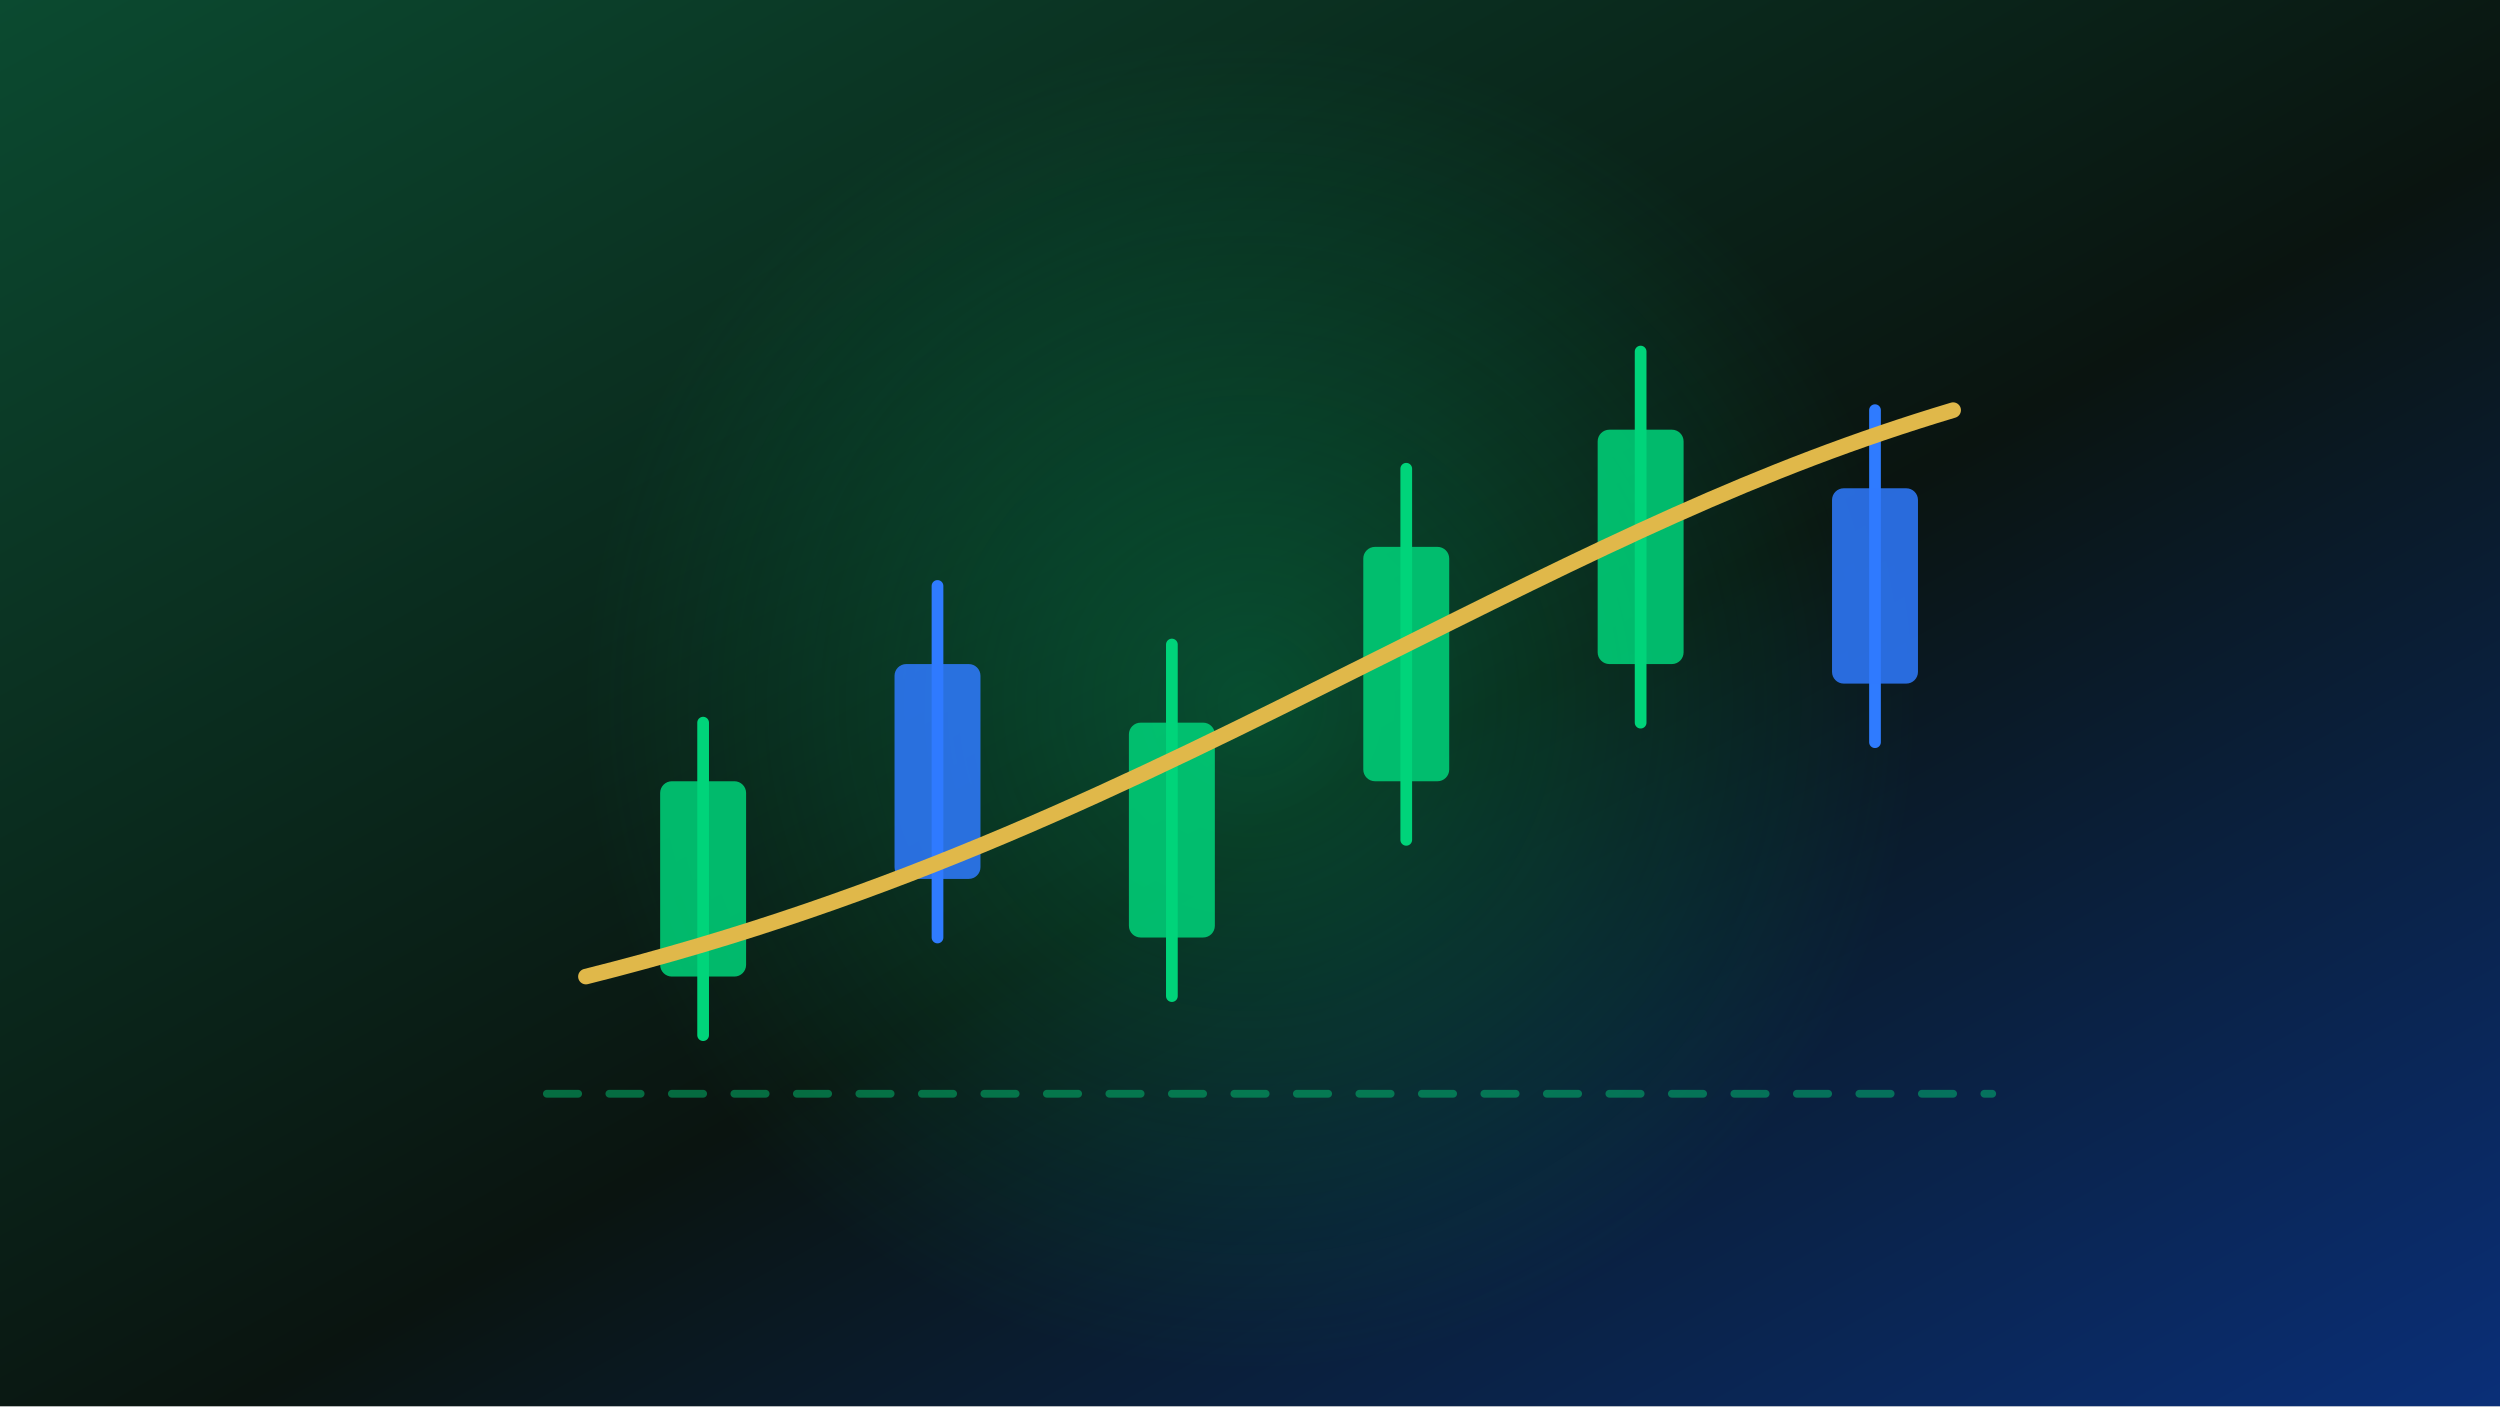
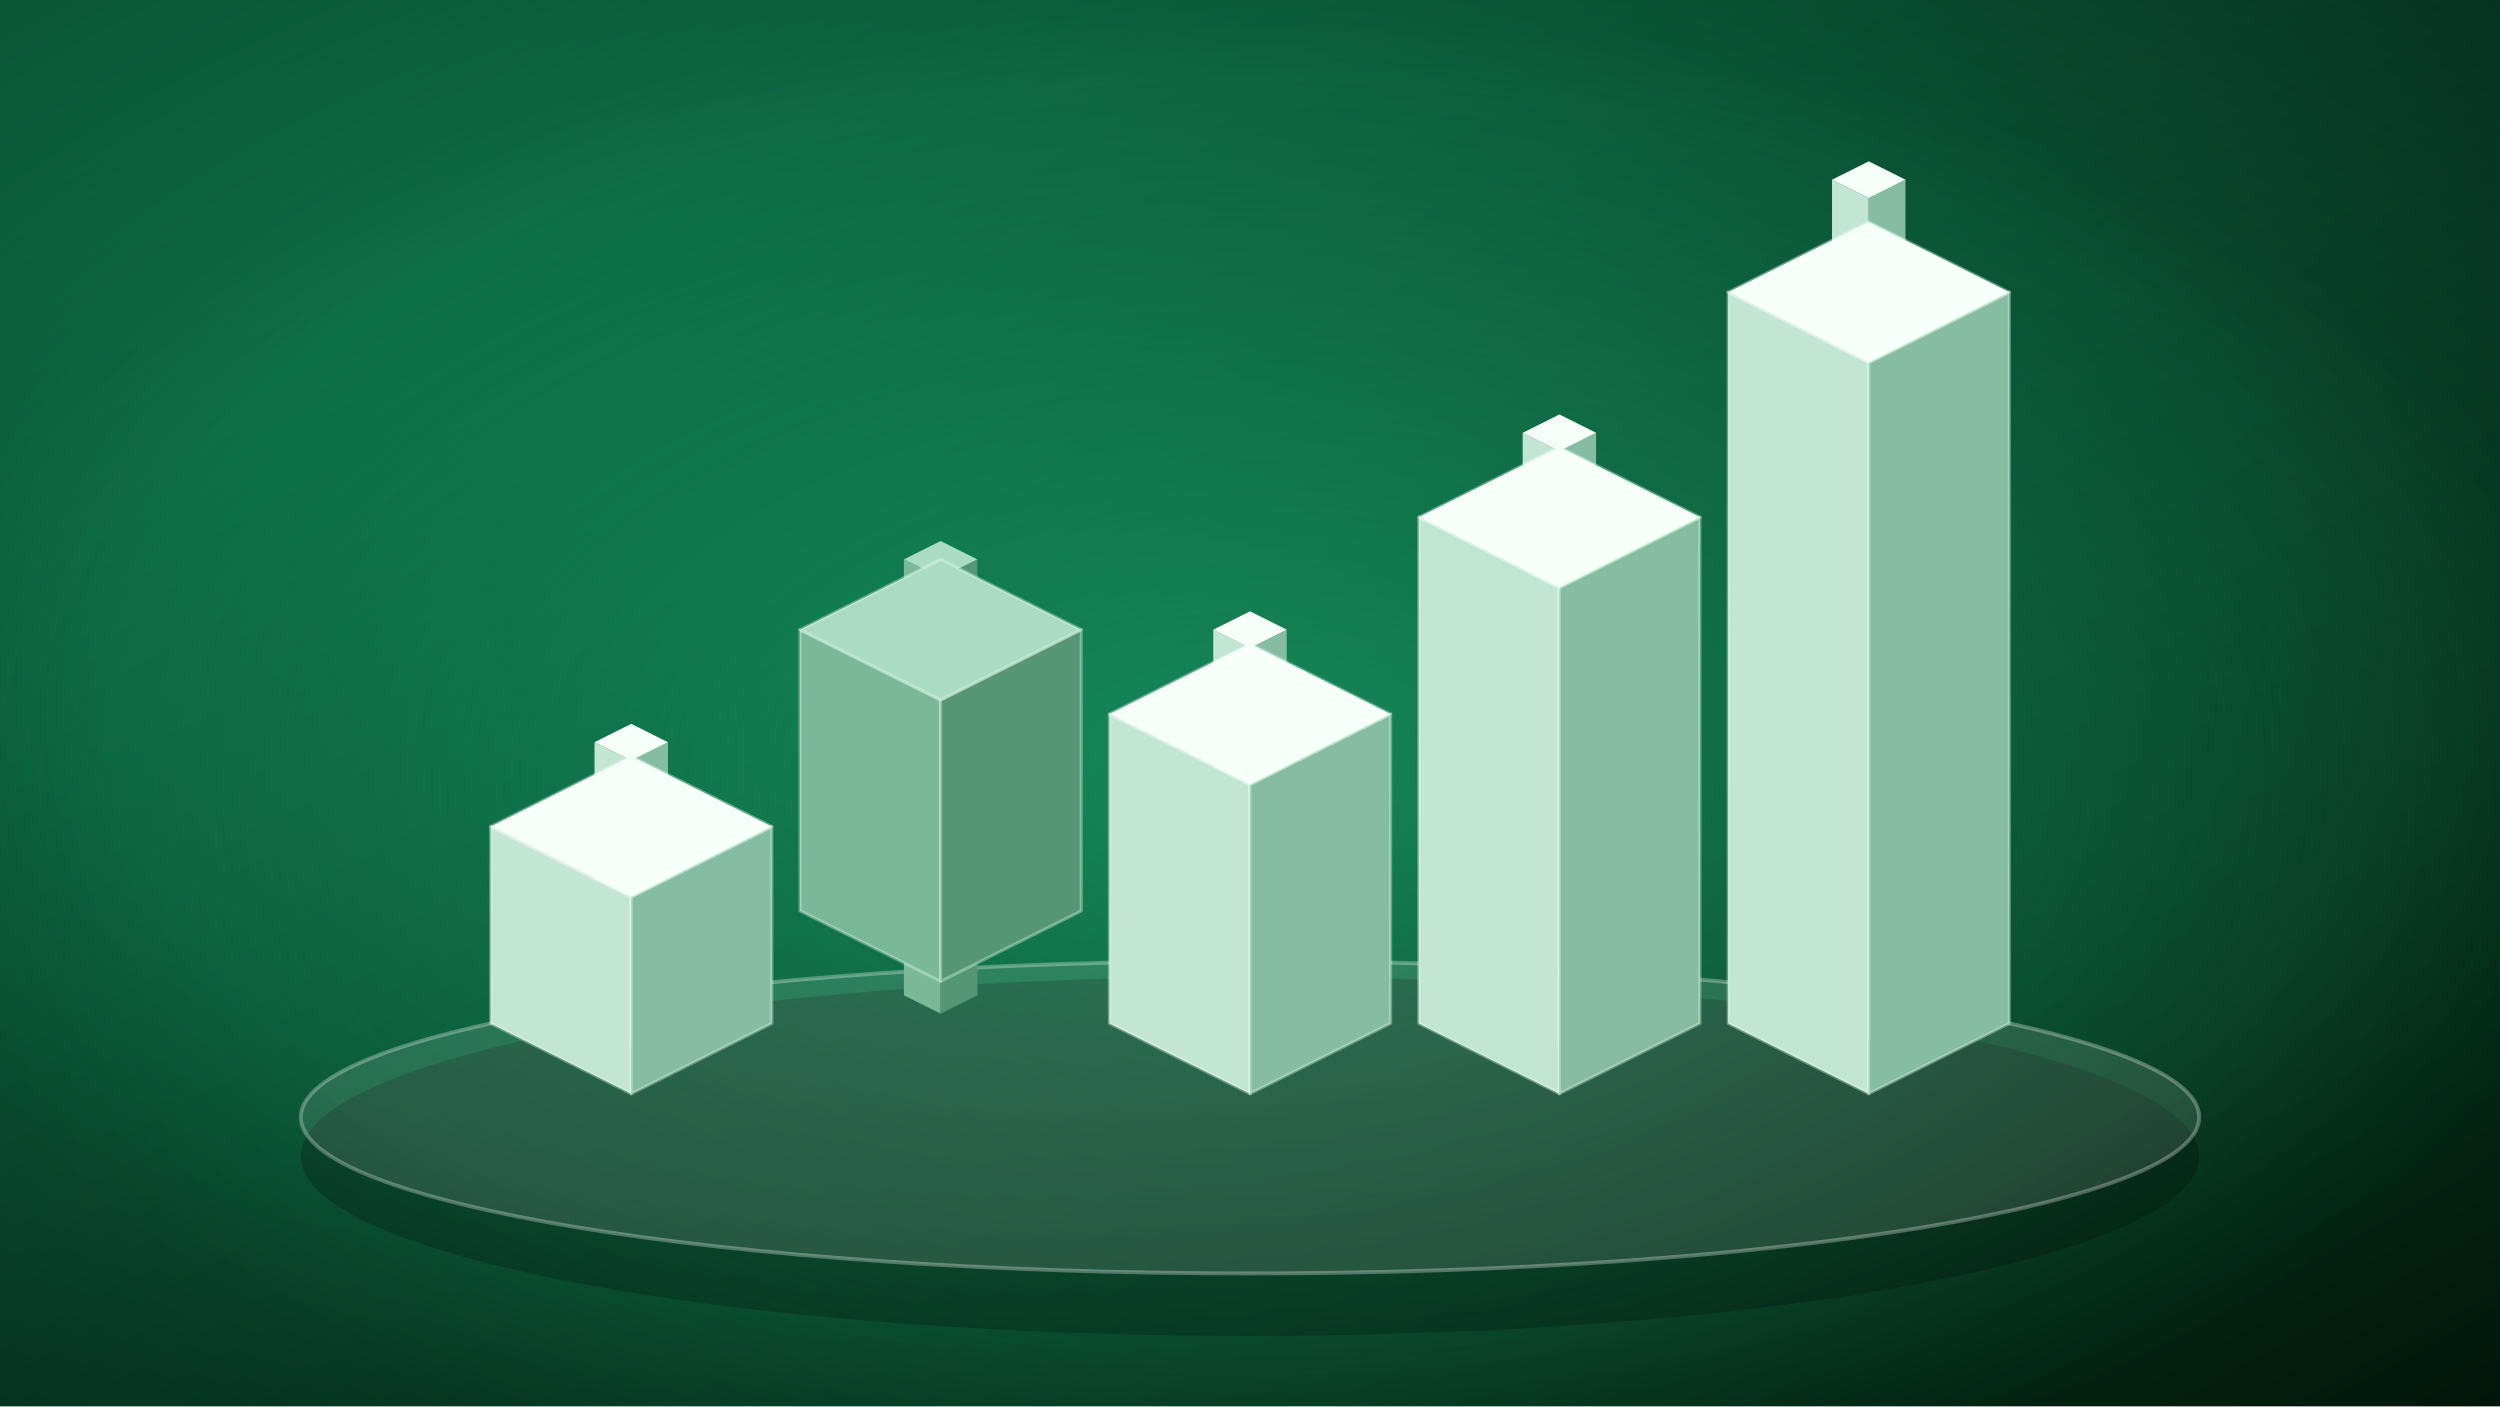
<svg xmlns="http://www.w3.org/2000/svg" viewBox="0 0 640 360" preserveAspectRatio="xMidYMid slice">
  <defs>
    <linearGradient id="bg" x1="0" y1="0" x2="1" y2="1">
-       <stop offset="0" stop-color="#0b4a30" />
-       <stop offset=".55" stop-color="#0a1410" />
-       <stop offset="1" stop-color="#0a2f78" />
+       <stop offset="0" stop-color="#0e7a4e" />
+       <stop offset=".5" stop-color="#084a2f" />
+       <stop offset="1" stop-color="#03200f" />
    </linearGradient>
-     <radialGradient id="gl" cx=".5" cy=".5" r=".5">
-       <stop offset="0" stop-color="#00d47a" stop-opacity=".28" />
-       <stop offset="1" stop-color="#00d47a" stop-opacity="0" />
+     <radialGradient id="gl" cx=".5" cy=".55" r=".55">
+       <stop offset="0" stop-color="#2cf0a0" stop-opacity=".38" />
+       <stop offset="1" stop-color="#2cf0a0" stop-opacity="0" />
+     </radialGradient>
+     <radialGradient id="vg" cx=".5" cy=".5" r=".75">
+       <stop offset=".6" stop-color="#000" stop-opacity="0" />
+       <stop offset="1" stop-color="#000" stop-opacity=".35" />
    </radialGradient>
  </defs>
  <rect width="640" height="360" fill="url(#bg)" />
-   <circle cx="320" cy="180" r="170" fill="url(#gl)" />
-   <g fill="none" stroke-linecap="round" stroke-linejoin="round">
-     <line x1="180" y1="185" x2="180" y2="265" stroke="#00d47a" stroke-width="3" />
-     <rect x="169.0" y="200" width="22" height="50" rx="3" fill="#00d47a" fill-opacity=".85" stroke="none" />
-     <line x1="240" y1="150" x2="240" y2="240" stroke="#2f7bff" stroke-width="3" />
-     <rect x="229.0" y="170" width="22" height="55" rx="3" fill="#2f7bff" fill-opacity=".85" stroke="none" />
-     <line x1="300" y1="165" x2="300" y2="255" stroke="#00d47a" stroke-width="3" />
-     <rect x="289.0" y="185" width="22" height="55" rx="3" fill="#00d47a" fill-opacity=".85" stroke="none" />
-     <line x1="360" y1="120" x2="360" y2="215" stroke="#00d47a" stroke-width="3" />
-     <rect x="349.0" y="140" width="22" height="60" rx="3" fill="#00d47a" fill-opacity=".85" stroke="none" />
-     <line x1="420" y1="90" x2="420" y2="185" stroke="#00d47a" stroke-width="3" />
-     <rect x="409.0" y="110" width="22" height="60" rx="3" fill="#00d47a" fill-opacity=".85" stroke="none" />
-     <line x1="480" y1="105" x2="480" y2="190" stroke="#2f7bff" stroke-width="3" />
-     <rect x="469.0" y="125" width="22" height="50" rx="3" fill="#2f7bff" fill-opacity=".85" stroke="none" />
-     <path d="M150 250C230 230 290 200 350 170S450 120 500 105" stroke="#e0b84a" stroke-width="4" />
-     <line x1="140" y1="280" x2="510" y2="280" stroke="#00d47a" stroke-opacity=".45" stroke-width="2" stroke-dasharray="8 8" />
-   </g>
+   <rect width="640" height="360" fill="url(#gl)" />
+   <ellipse cx="320" cy="296.0" rx="243" ry="46" fill="#000" fill-opacity=".22" />
+   <ellipse cx="320" cy="286.0" rx="243" ry="40" fill="#fff" fill-opacity=".12" stroke="#fff" stroke-opacity=".3" />
+   <polygon points="152.2,262.0 161.6,266.7 161.6,194.7 152.2,190.0" fill="#c3e6d4" fill-opacity="1" />
+   <polygon points="171.0,262.0 161.6,266.7 161.6,194.7 171.0,190.0" fill="#86bda2" fill-opacity="1" />
+   <polygon points="161.6,185.3 171.0,190.0 161.6,194.7 152.2,190.0" fill="#f6fffa" fill-opacity="1" />
+   <polygon points="125.6,262.0 161.6,280.0 161.6,229.6 125.6,211.6" fill="#c3e6d4" fill-opacity="1" stroke="#eafff4" stroke-opacity=".35" stroke-width=".8" stroke-linejoin="round" />
+   <polygon points="197.6,262.0 161.6,280.0 161.6,229.6 197.6,211.6" fill="#86bda2" fill-opacity="1" stroke="#eafff4" stroke-opacity=".35" stroke-width=".8" stroke-linejoin="round" />
+   <polygon points="161.6,193.6 197.6,211.6 161.6,229.6 125.6,211.6" fill="#f6fffa" fill-opacity="1" stroke="#eafff4" stroke-opacity=".35" stroke-width=".8" stroke-linejoin="round" />
+   <polygon points="231.4,254.8 240.8,259.5 240.8,147.9 231.4,143.2" fill="#79b898" fill-opacity="1" />
+   <polygon points="250.2,254.8 240.8,259.5 240.8,147.9 250.2,143.2" fill="#549676" fill-opacity="1" />
+   <polygon points="240.8,138.5 250.2,143.2 240.8,147.9 231.4,143.2" fill="#a9dcc2" fill-opacity="1" />
+   <polygon points="204.8,233.2 240.8,251.2 240.8,179.2 204.8,161.2" fill="#79b898" fill-opacity="1" stroke="#eafff4" stroke-opacity=".35" stroke-width=".8" stroke-linejoin="round" />
+   <polygon points="276.8,233.2 240.8,251.2 240.8,179.2 276.8,161.2" fill="#549676" fill-opacity="1" stroke="#eafff4" stroke-opacity=".35" stroke-width=".8" stroke-linejoin="round" />
+   <polygon points="240.8,143.2 276.8,161.2 240.8,179.2 204.8,161.2" fill="#a9dcc2" fill-opacity="1" stroke="#eafff4" stroke-opacity=".35" stroke-width=".8" stroke-linejoin="round" />
+   <polygon points="310.6,262.0 320.0,266.7 320.0,165.9 310.6,161.2" fill="#c3e6d4" fill-opacity="1" />
+   <polygon points="329.4,262.0 320.0,266.7 320.0,165.9 329.4,161.2" fill="#86bda2" fill-opacity="1" />
+   <polygon points="320.0,156.5 329.4,161.2 320.0,165.9 310.6,161.2" fill="#f6fffa" fill-opacity="1" />
+   <polygon points="284.0,262.0 320.0,280.0 320.0,200.8 284.0,182.8" fill="#c3e6d4" fill-opacity="1" stroke="#eafff4" stroke-opacity=".35" stroke-width=".8" stroke-linejoin="round" />
+   <polygon points="356.0,262.0 320.0,280.0 320.0,200.8 356.0,182.8" fill="#86bda2" fill-opacity="1" stroke="#eafff4" stroke-opacity=".35" stroke-width=".8" stroke-linejoin="round" />
+   <polygon points="320.0,164.8 356.0,182.8 320.0,200.8 284.0,182.8" fill="#f6fffa" fill-opacity="1" stroke="#eafff4" stroke-opacity=".35" stroke-width=".8" stroke-linejoin="round" />
+   <polygon points="389.8,262.0 399.2,266.7 399.2,115.5 389.8,110.8" fill="#c3e6d4" fill-opacity="1" />
+   <polygon points="408.6,262.0 399.2,266.7 399.2,115.5 408.6,110.8" fill="#86bda2" fill-opacity="1" />
+   <polygon points="399.2,106.1 408.6,110.8 399.2,115.5 389.8,110.8" fill="#f6fffa" fill-opacity="1" />
+   <polygon points="363.2,262.0 399.2,280.0 399.2,150.4 363.2,132.4" fill="#c3e6d4" fill-opacity="1" stroke="#eafff4" stroke-opacity=".35" stroke-width=".8" stroke-linejoin="round" />
+   <polygon points="435.2,262.0 399.2,280.0 399.2,150.4 435.2,132.4" fill="#86bda2" fill-opacity="1" stroke="#eafff4" stroke-opacity=".35" stroke-width=".8" stroke-linejoin="round" />
+   <polygon points="399.2,114.4 435.2,132.4 399.2,150.4 363.2,132.4" fill="#f6fffa" fill-opacity="1" stroke="#eafff4" stroke-opacity=".35" stroke-width=".8" stroke-linejoin="round" />
+   <polygon points="469.0,262.0 478.4,266.7 478.4,50.7 469.0,46.0" fill="#c3e6d4" fill-opacity="1" />
+   <polygon points="487.8,262.0 478.4,266.7 478.4,50.7 487.8,46.0" fill="#86bda2" fill-opacity="1" />
+   <polygon points="478.4,41.3 487.8,46.0 478.4,50.7 469.0,46.0" fill="#f6fffa" fill-opacity="1" />
+   <polygon points="442.4,262.0 478.4,280.0 478.4,92.8 442.4,74.8" fill="#c3e6d4" fill-opacity="1" stroke="#eafff4" stroke-opacity=".35" stroke-width=".8" stroke-linejoin="round" />
+   <polygon points="514.4,262.0 478.4,280.0 478.4,92.8 514.4,74.8" fill="#86bda2" fill-opacity="1" stroke="#eafff4" stroke-opacity=".35" stroke-width=".8" stroke-linejoin="round" />
+   <polygon points="478.4,56.8 514.4,74.8 478.4,92.8 442.4,74.8" fill="#f6fffa" fill-opacity="1" stroke="#eafff4" stroke-opacity=".35" stroke-width=".8" stroke-linejoin="round" />
+   <rect width="640" height="360" fill="url(#vg)" />
</svg>
